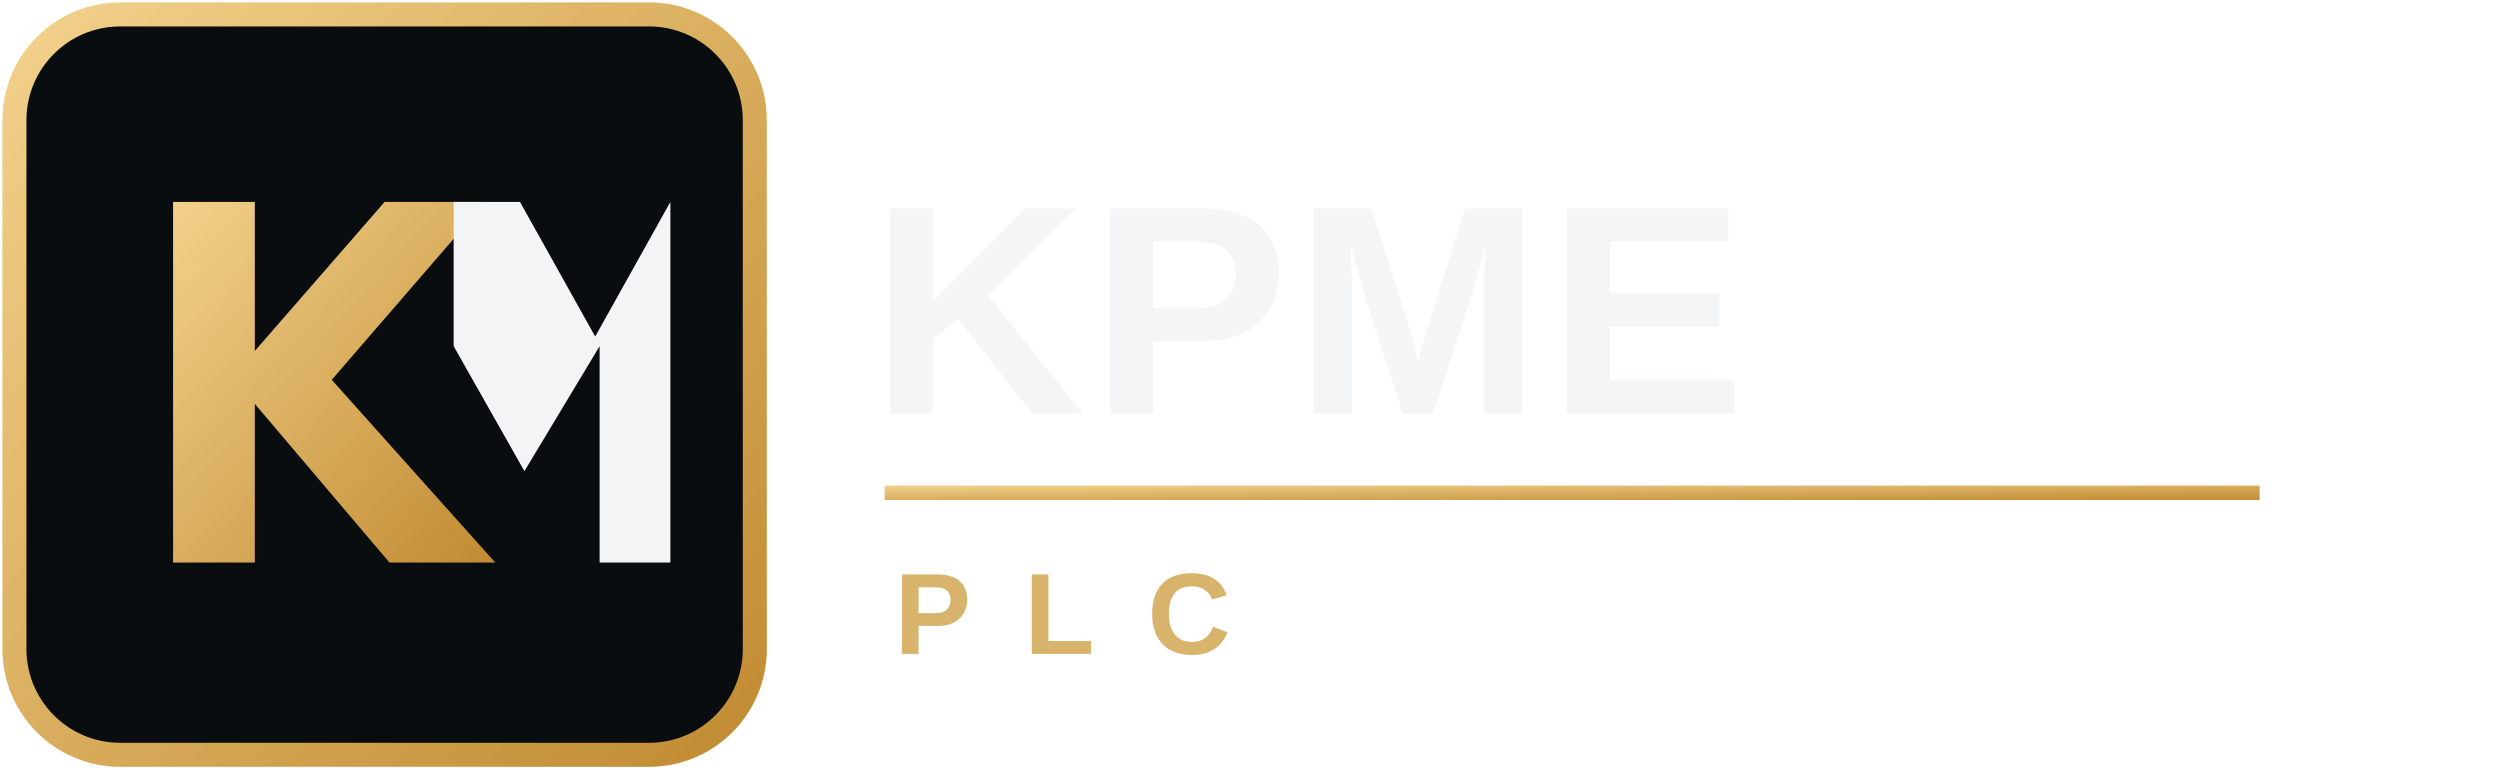
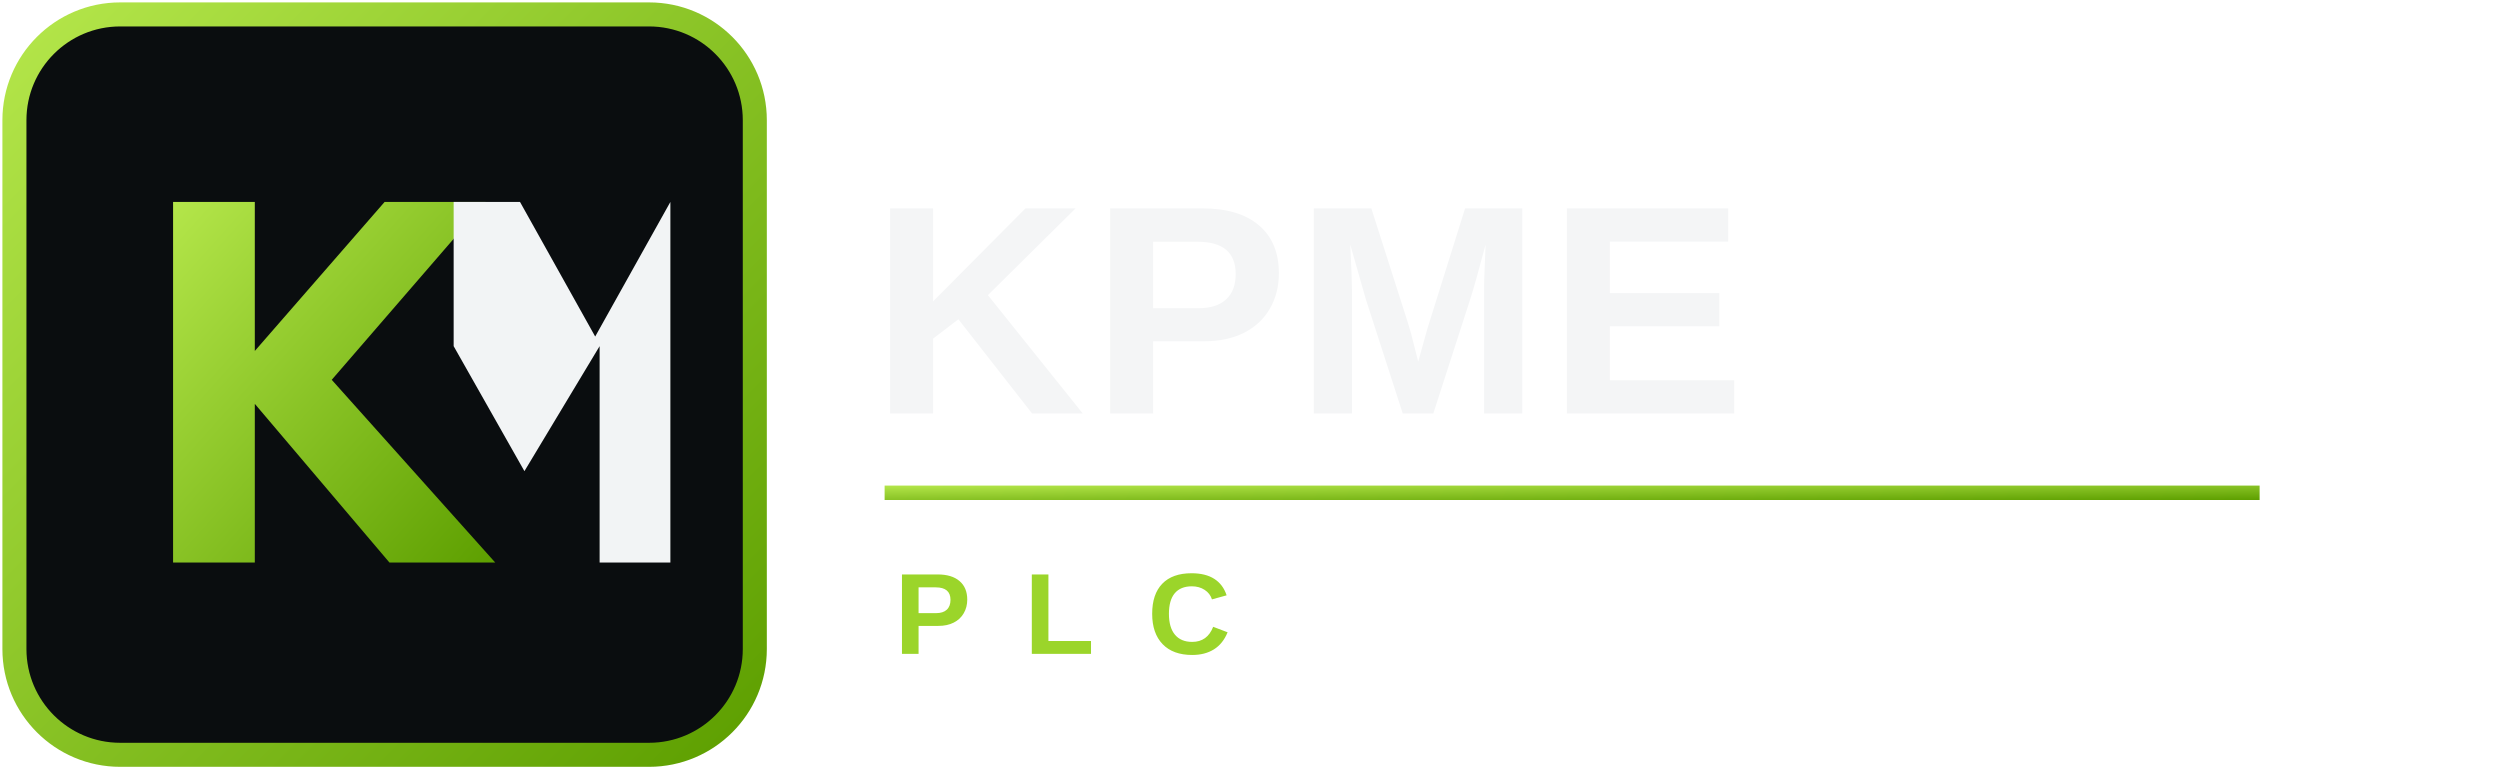
<svg xmlns="http://www.w3.org/2000/svg" viewBox="0 0 520 160" role="img" aria-labelledby="title desc">
  <defs>
    <linearGradient id="gold" x1="0" y1="0" x2="1" y2="1">
-       <stop offset="0" stop-color="#f2d18b" />
-       <stop offset="1" stop-color="#c18b32" />
+       <stop offset="0" stop-color="#b4e64a" />
+       <stop offset="1" stop-color="#5d9f00" />
    </linearGradient>
  </defs>
  <rect x="3" y="3" width="154" height="154" rx="22" fill="#0a0d0f" stroke="url(#gold)" stroke-width="5" />
  <path d="M36 117V42h17v31l27-31h21L69 79l34 38H81L53 84v33z" fill="url(#gold)" />
  <path d="M108 117V42h15l17 28 17-28h0v75h-16V72l-17 26-16-26v45z" fill="#f2f4f5" transform="translate(-5 0) scale(.92 1)" />
  <text x="181" y="86" fill="#f4f5f6" font-family="Montserrat, Arial, sans-serif" font-size="62" font-weight="800" letter-spacing="1">KPME</text>
  <rect x="184" y="101" width="286" height="3" fill="url(#gold)" />
-   <text x="186" y="136" fill="#d7b36b" font-family="Montserrat, Arial, sans-serif" font-size="24" font-weight="700" letter-spacing="11">PLC</text>
+   <text x="186" y="136" fill="#9bd52a" font-family="Montserrat, Arial, sans-serif" font-size="24" font-weight="700" letter-spacing="11">PLC</text>
</svg>
